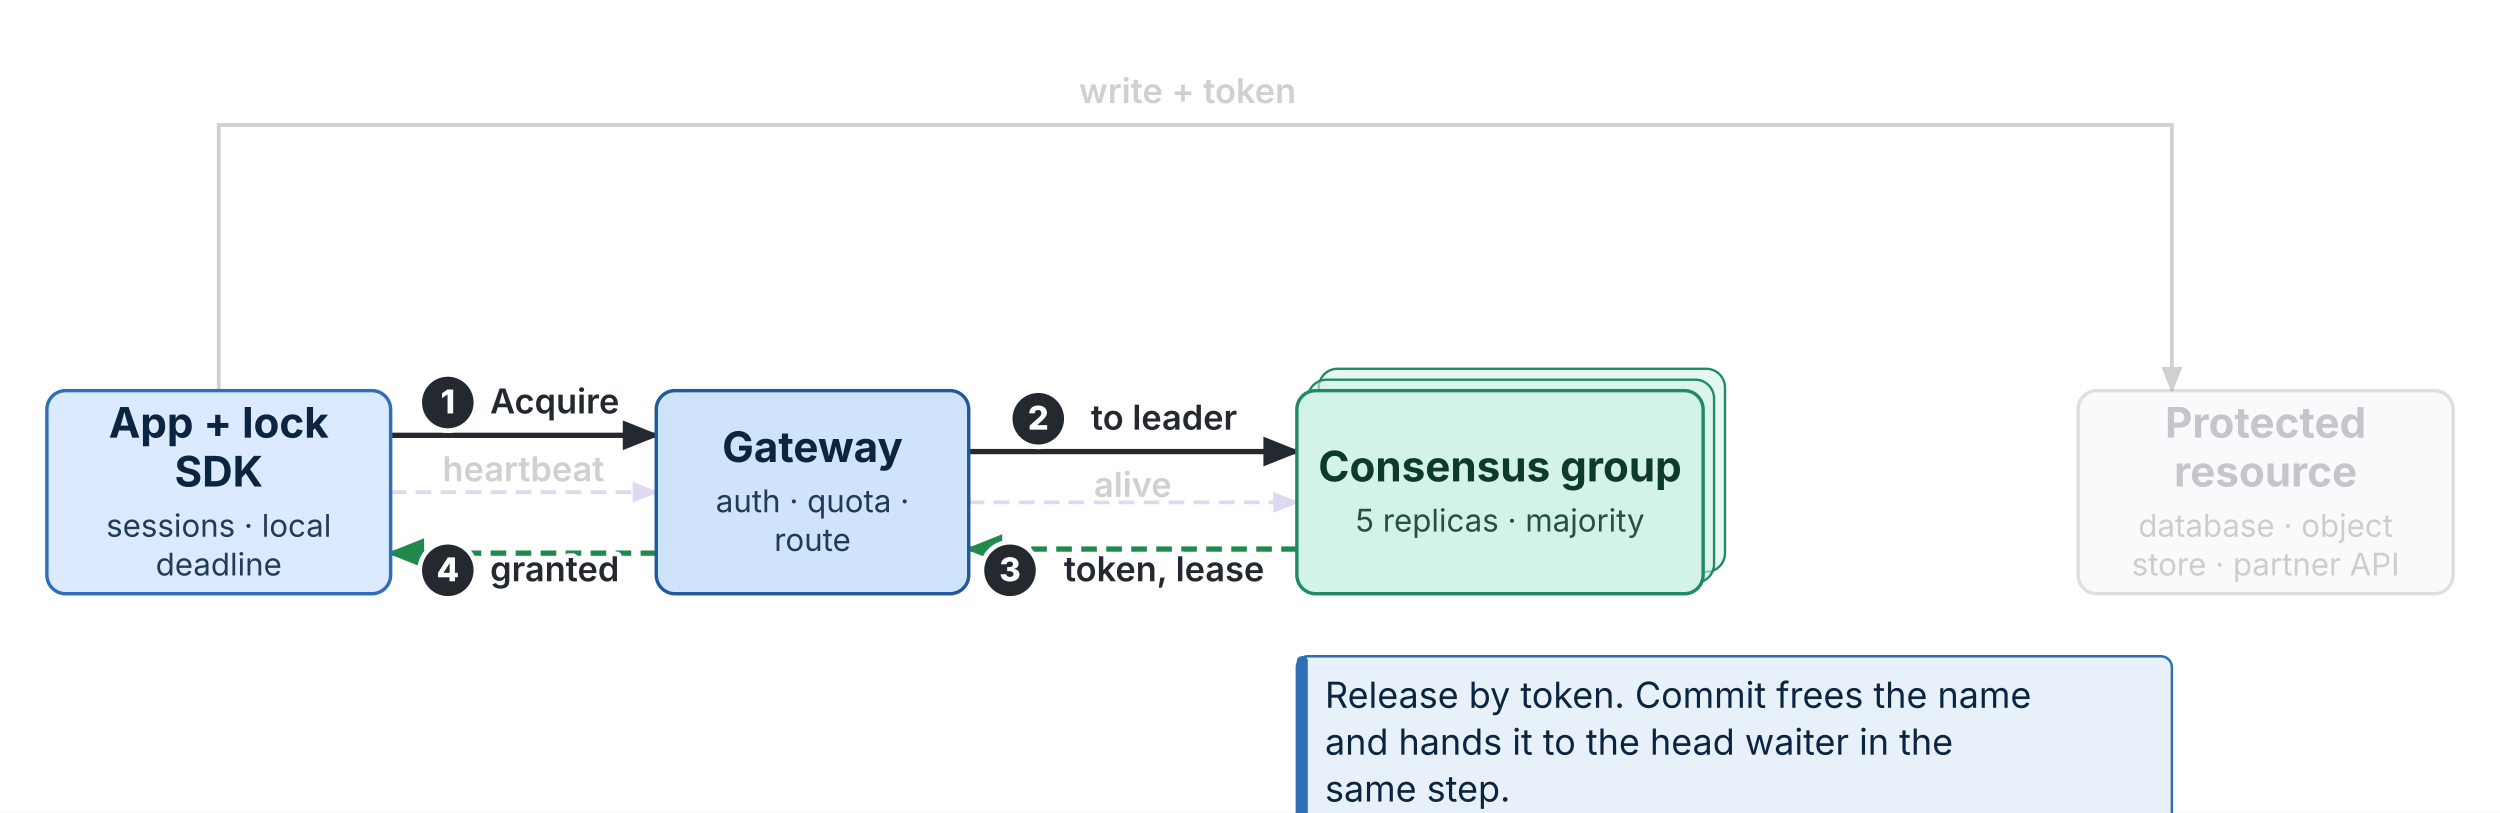
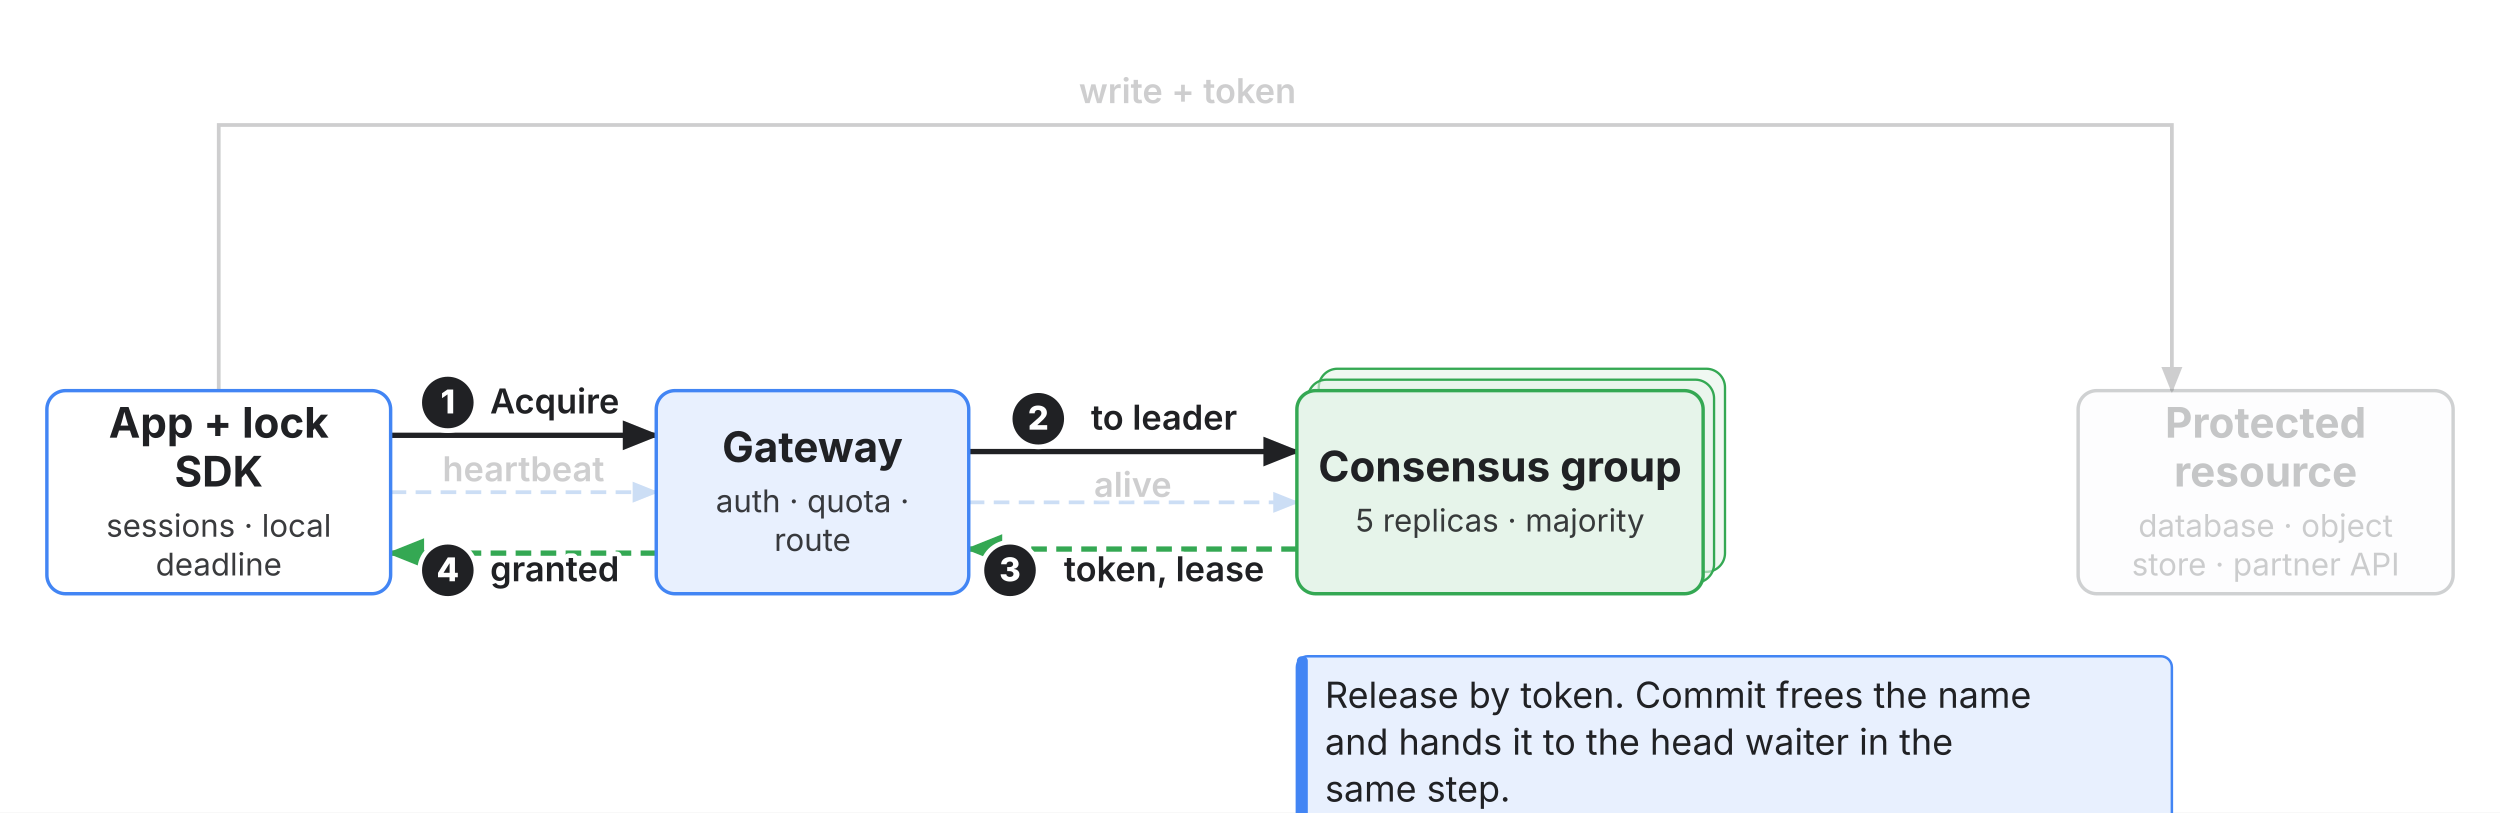
<svg xmlns="http://www.w3.org/2000/svg" class="base" viewBox="0 0 1600 520" width="1600" height="520">
  <defs>
-     <marker id="bs-1f8a4c" viewBox="0 0 10 10" refX="9" refY="5" markerWidth="7" markerHeight="7" orient="auto">
-       <path d="M0,1 L10,5 L0,9 z" fill="#1f8a4c" />
+     <marker id="bs-1967d2" viewBox="0 0 10 10" refX="9" refY="5" markerWidth="7" markerHeight="7" orient="auto">
+       <path d="M0,1 L10,5 L0,9 z" fill="#1967d2" />
    </marker>
-     <marker id="bs-s-1f8a4c" viewBox="0 0 10 10" refX="1" refY="5" markerWidth="7" markerHeight="7" orient="auto">
-       <path d="M10,1 L0,5 L10,9 z" fill="#1f8a4c" />
+     <marker id="bs-s-1967d2" viewBox="0 0 10 10" refX="1" refY="5" markerWidth="7" markerHeight="7" orient="auto">
+       <path d="M10,1 L0,5 L10,9 z" fill="#1967d2" />
    </marker>
-     <marker id="bs-24292f" viewBox="0 0 10 10" refX="9" refY="5" markerWidth="7" markerHeight="7" orient="auto">
-       <path d="M0,1 L10,5 L0,9 z" fill="#24292f" />
+     <marker id="bs-202124" viewBox="0 0 10 10" refX="9" refY="5" markerWidth="7" markerHeight="7" orient="auto">
+       <path d="M0,1 L10,5 L0,9 z" fill="#202124" />
    </marker>
-     <marker id="bs-s-24292f" viewBox="0 0 10 10" refX="1" refY="5" markerWidth="7" markerHeight="7" orient="auto">
-       <path d="M10,1 L0,5 L10,9 z" fill="#24292f" />
+     <marker id="bs-s-202124" viewBox="0 0 10 10" refX="1" refY="5" markerWidth="7" markerHeight="7" orient="auto">
+       <path d="M10,1 L0,5 L10,9 z" fill="#202124" />
    </marker>
-     <marker id="bs-6b4fc4" viewBox="0 0 10 10" refX="9" refY="5" markerWidth="7" markerHeight="7" orient="auto">
-       <path d="M0,1 L10,5 L0,9 z" fill="#6b4fc4" />
+     <marker id="bs-34a853" viewBox="0 0 10 10" refX="9" refY="5" markerWidth="7" markerHeight="7" orient="auto">
+       <path d="M0,1 L10,5 L0,9 z" fill="#34a853" />
    </marker>
-     <marker id="bs-s-6b4fc4" viewBox="0 0 10 10" refX="1" refY="5" markerWidth="7" markerHeight="7" orient="auto">
-       <path d="M10,1 L0,5 L10,9 z" fill="#6b4fc4" />
+     <marker id="bs-s-34a853" viewBox="0 0 10 10" refX="1" refY="5" markerWidth="7" markerHeight="7" orient="auto">
+       <path d="M10,1 L0,5 L10,9 z" fill="#34a853" />
    </marker>
  </defs>
  <rect width="1600" height="520" fill="#ffffff" />
-   <path d="M250.0,278.6 L420.0,278.6" fill="none" stroke="#24292f" stroke-width="3.4" marker-end="url(#bs-24292f)" />
-   <path d="M250.0,315.0 L420.0,315.0" fill="none" stroke="#6b4fc4" stroke-width="2.4" stroke-dasharray="10 6" marker-end="url(#bs-6b4fc4)" opacity="0.22" />
-   <path d="M420.0,354.0 L250.0,354.0" fill="none" stroke="#1f8a4c" stroke-width="3.4" stroke-dasharray="10 6" marker-end="url(#bs-1f8a4c)" />
-   <path d="M620.0,289.0 L830.0,289.0" fill="none" stroke="#24292f" stroke-width="3.4" marker-end="url(#bs-24292f)" />
-   <path d="M830.0,351.4 L620.0,351.4" fill="none" stroke="#1f8a4c" stroke-width="3.4" stroke-dasharray="10 6" marker-end="url(#bs-1f8a4c)" />
-   <path d="M620.0,321.5 L830.0,321.5" fill="none" stroke="#6b4fc4" stroke-width="2.4" stroke-dasharray="10 6" marker-end="url(#bs-6b4fc4)" opacity="0.22" />
-   <path d="M140.0,250.0 L140.0,80.0 L1390.0,80.0 L1390.0,250.0" fill="none" stroke="#24292f" stroke-width="2.4" marker-end="url(#bs-24292f)" opacity="0.22" />
-   <rect x="30" y="250" width="220" height="130" rx="12" fill="#dbeafe" stroke="#2f6fb5" stroke-width="2.2" />
-   <text x="140.0" y="280.1" text-anchor="middle" font-family="Inter, Helvetica, Arial, sans-serif" font-size="27" font-weight="700" fill="#0b2540">App + lock</text>
-   <text x="140.0" y="311.4" text-anchor="middle" font-family="Inter, Helvetica, Arial, sans-serif" font-size="27" font-weight="700" fill="#0b2540">SDK</text>
-   <text x="140.0" y="343.5" text-anchor="middle" font-family="Inter, Helvetica, Arial, sans-serif" font-size="20.0" fill="#0b2540" fill-opacity="0.88">sessions · local</text>
-   <text x="140.0" y="368.3" text-anchor="middle" font-family="Inter, Helvetica, Arial, sans-serif" font-size="20.0" fill="#0b2540" fill-opacity="0.88">deadline</text>
-   <rect x="420" y="250" width="200" height="130" rx="12" fill="#cfe3fb" stroke="#215a9a" stroke-width="2.2" />
-   <text x="520.0" y="295.7" text-anchor="middle" font-family="Inter, Helvetica, Arial, sans-serif" font-size="27" font-weight="700" fill="#0b2540">Gateway</text>
-   <text x="520.0" y="327.8" text-anchor="middle" font-family="Inter, Helvetica, Arial, sans-serif" font-size="20.0" fill="#0b2540" fill-opacity="0.88">auth · quota ·</text>
-   <text x="520.0" y="352.6" text-anchor="middle" font-family="Inter, Helvetica, Arial, sans-serif" font-size="20.0" fill="#0b2540" fill-opacity="0.88">route</text>
-   <rect x="844" y="236" width="260" height="130" rx="12" fill="#d3f3e6" fill-opacity="0.6" stroke="#1f8a63" stroke-width="1.5" />
-   <rect x="837" y="243" width="260" height="130" rx="12" fill="#d3f3e6" fill-opacity="0.6" stroke="#1f8a63" stroke-width="1.5" />
-   <rect x="830" y="250" width="260" height="130" rx="12" fill="#d3f3e6" stroke="#1f8a63" stroke-width="2.2" />
-   <text x="960.0" y="308.1" text-anchor="middle" font-family="Inter, Helvetica, Arial, sans-serif" font-size="27" font-weight="700" fill="#0d3b2a">Consensus group</text>
-   <text x="960.0" y="340.2" text-anchor="middle" font-family="Inter, Helvetica, Arial, sans-serif" font-size="20.0" fill="#0d3b2a" fill-opacity="0.88">5 replicas · majority</text>
-   <g opacity="0.3">
-     <rect x="1330" y="250" width="240" height="130" rx="12" fill="#eceff2" stroke="#8c959f" stroke-width="2.2" />
-     <text x="1450.0" y="280.1" text-anchor="middle" font-family="Inter, Helvetica, Arial, sans-serif" font-size="27" font-weight="700" fill="#3a424a">Protected</text>
-     <text x="1450.0" y="311.4" text-anchor="middle" font-family="Inter, Helvetica, Arial, sans-serif" font-size="27" font-weight="700" fill="#3a424a">resource</text>
-     <text x="1450.0" y="343.5" text-anchor="middle" font-family="Inter, Helvetica, Arial, sans-serif" font-size="20.0" fill="#3a424a" fill-opacity="0.88">database · object</text>
-     <text x="1450.0" y="368.3" text-anchor="middle" font-family="Inter, Helvetica, Arial, sans-serif" font-size="20.0" fill="#3a424a" fill-opacity="0.88">store · partner API</text>
+   <path data-k="e:c-gw" d="M250.0,278.6 L420.0,278.6" fill="none" stroke="#202124" stroke-width="3.4" marker-end="url(#bs-202124)" />
+   <path data-k="e:hb" d="M250.0,315.0 L420.0,315.0" fill="none" stroke="#1967d2" stroke-width="2.4" stroke-dasharray="10 6" marker-end="url(#bs-1967d2)" opacity="0.22" />
+   <path data-k="e:gw-c" d="M420.0,354.0 L250.0,354.0" fill="none" stroke="#34a853" stroke-width="3.4" stroke-dasharray="10 6" marker-end="url(#bs-34a853)" />
+   <path data-k="e:gw-g" d="M620.0,289.0 L830.0,289.0" fill="none" stroke="#202124" stroke-width="3.4" marker-end="url(#bs-202124)" />
+   <path data-k="e:g-gw" d="M830.0,351.4 L620.0,351.4" fill="none" stroke="#34a853" stroke-width="3.4" stroke-dasharray="10 6" marker-end="url(#bs-34a853)" />
+   <path data-k="e:hb2" d="M620.0,321.5 L830.0,321.5" fill="none" stroke="#1967d2" stroke-width="2.4" stroke-dasharray="10 6" marker-end="url(#bs-1967d2)" opacity="0.22" />
+   <path data-k="e:w" d="M140.0,250.0 L140.0,80.0 L1390.0,80.0 L1390.0,250.0" fill="none" stroke="#202124" stroke-width="2.4" marker-end="url(#bs-202124)" opacity="0.22" />
+   <g data-k="n:client">
+     <rect x="30" y="250" width="220" height="130" rx="12" fill="#ffffff" stroke="#4285f4" stroke-width="2.2" />
+     <text x="140.0" y="280.1" text-anchor="middle" font-family="Inter, Roboto, sans-serif" font-size="27" font-weight="700" fill="#202124">App + lock</text>
+     <text x="140.0" y="311.4" text-anchor="middle" font-family="Inter, Roboto, sans-serif" font-size="27" font-weight="700" fill="#202124">SDK</text>
+     <text x="140.0" y="343.5" text-anchor="middle" font-family="Inter, Roboto, sans-serif" font-size="20.0" fill="#202124" fill-opacity="0.88">sessions · local</text>
+     <text x="140.0" y="368.3" text-anchor="middle" font-family="Inter, Roboto, sans-serif" font-size="20.0" fill="#202124" fill-opacity="0.88">deadline</text>
  </g>
-   <text x="355.0" y="264.6" text-anchor="middle" font-family="Inter, Helvetica, Arial, sans-serif" font-size="22" font-weight="600" fill="#24292f" paint-order="stroke" stroke="#ffffff" stroke-width="6" stroke-linejoin="round">Acquire</text>
-   <circle cx="286.6" cy="257.6" r="18" fill="#24292f" stroke="#ffffff" stroke-width="3" />
-   <text x="286.6" y="264.6" text-anchor="middle" font-family="Inter, Helvetica, Arial, sans-serif" font-size="21" font-weight="800" fill="#ffffff">1</text>
-   <text x="335.0" y="308.0" text-anchor="middle" font-family="Inter, Helvetica, Arial, sans-serif" font-size="22" font-weight="600" fill="#24292f" paint-order="stroke" stroke="#ffffff" stroke-width="6" stroke-linejoin="round" opacity="0.22">heartbeat</text>
-   <text x="355.0" y="372.0" text-anchor="middle" font-family="Inter, Helvetica, Arial, sans-serif" font-size="22" font-weight="600" fill="#24292f" paint-order="stroke" stroke="#ffffff" stroke-width="6" stroke-linejoin="round">granted</text>
-   <circle cx="286.6" cy="365.0" r="18" fill="#24292f" stroke="#ffffff" stroke-width="3" />
-   <text x="286.6" y="372.0" text-anchor="middle" font-family="Inter, Helvetica, Arial, sans-serif" font-size="21" font-weight="800" fill="#ffffff">4</text>
-   <text x="745.0" y="275.0" text-anchor="middle" font-family="Inter, Helvetica, Arial, sans-serif" font-size="22" font-weight="600" fill="#24292f" paint-order="stroke" stroke="#ffffff" stroke-width="6" stroke-linejoin="round">to leader</text>
-   <circle cx="664.5" cy="268.0" r="18" fill="#24292f" stroke="#ffffff" stroke-width="3" />
-   <text x="664.5" y="275.0" text-anchor="middle" font-family="Inter, Helvetica, Arial, sans-serif" font-size="21" font-weight="800" fill="#ffffff">2</text>
-   <text x="745.0" y="372.0" text-anchor="middle" font-family="Inter, Helvetica, Arial, sans-serif" font-size="22" font-weight="600" fill="#24292f" paint-order="stroke" stroke="#ffffff" stroke-width="6" stroke-linejoin="round">token, lease</text>
-   <circle cx="646.4" cy="365.0" r="18" fill="#24292f" stroke="#ffffff" stroke-width="3" />
-   <text x="646.4" y="372.0" text-anchor="middle" font-family="Inter, Helvetica, Arial, sans-serif" font-size="21" font-weight="800" fill="#ffffff">3</text>
-   <text x="725.0" y="318.0" text-anchor="middle" font-family="Inter, Helvetica, Arial, sans-serif" font-size="22" font-weight="600" fill="#24292f" paint-order="stroke" stroke="#ffffff" stroke-width="6" stroke-linejoin="round" opacity="0.22">alive</text>
-   <text x="760.0" y="66.0" text-anchor="middle" font-family="Inter, Helvetica, Arial, sans-serif" font-size="22" font-weight="600" fill="#24292f" paint-order="stroke" stroke="#ffffff" stroke-width="6" stroke-linejoin="round" opacity="0.22">write + token</text>
-   <rect x="830" y="420" width="560" height="110" rx="7" fill="#e8f0fa" stroke="#2f6fb5" stroke-width="1.6" />
-   <rect x="830" y="420" width="7" height="110" rx="3" fill="#2f6fb5" />
-   <text x="848" y="453" font-family="Inter, Helvetica, Arial, sans-serif" font-size="23" fill="#0b2540">Release by token. Commit frees the name</text>
-   <text x="848" y="483" font-family="Inter, Helvetica, Arial, sans-serif" font-size="23" fill="#0b2540">and hands it to the head waiter in the</text>
-   <text x="848" y="513" font-family="Inter, Helvetica, Arial, sans-serif" font-size="23" fill="#0b2540">same step.</text>
+   <g data-k="n:gw">
+     <rect x="420" y="250" width="200" height="130" rx="12" fill="#e8f0fe" stroke="#4285f4" stroke-width="2.2" />
+     <text x="520.0" y="295.7" text-anchor="middle" font-family="Inter, Roboto, sans-serif" font-size="27" font-weight="700" fill="#202124">Gateway</text>
+     <text x="520.0" y="327.8" text-anchor="middle" font-family="Inter, Roboto, sans-serif" font-size="20.0" fill="#202124" fill-opacity="0.88">auth · quota ·</text>
+     <text x="520.0" y="352.6" text-anchor="middle" font-family="Inter, Roboto, sans-serif" font-size="20.0" fill="#202124" fill-opacity="0.88">route</text>
+   </g>
+   <g data-k="n:grp">
+     <rect x="844" y="236" width="260" height="130" rx="12" fill="#e6f4ea" fill-opacity="0.6" stroke="#34a853" stroke-width="1.5" />
+     <rect x="837" y="243" width="260" height="130" rx="12" fill="#e6f4ea" fill-opacity="0.6" stroke="#34a853" stroke-width="1.5" />
+     <rect x="830" y="250" width="260" height="130" rx="12" fill="#e6f4ea" stroke="#34a853" stroke-width="2.2" />
+     <text x="960.0" y="308.1" text-anchor="middle" font-family="Inter, Roboto, sans-serif" font-size="27" font-weight="700" fill="#202124">Consensus group</text>
+     <text x="960.0" y="340.2" text-anchor="middle" font-family="Inter, Roboto, sans-serif" font-size="20.0" fill="#202124" fill-opacity="0.88">5 replicas · majority</text>
+   </g>
+   <g data-k="n:res">
+     <g opacity="0.3">
+       <rect x="1330" y="250" width="240" height="130" rx="12" fill="#f8f9fa" stroke="#5f6368" stroke-width="2.2" />
+       <text x="1450.0" y="280.1" text-anchor="middle" font-family="Inter, Roboto, sans-serif" font-size="27" font-weight="700" fill="#3c4043">Protected</text>
+       <text x="1450.0" y="311.4" text-anchor="middle" font-family="Inter, Roboto, sans-serif" font-size="27" font-weight="700" fill="#3c4043">resource</text>
+       <text x="1450.0" y="343.5" text-anchor="middle" font-family="Inter, Roboto, sans-serif" font-size="20.0" fill="#3c4043" fill-opacity="0.88">database · object</text>
+       <text x="1450.0" y="368.3" text-anchor="middle" font-family="Inter, Roboto, sans-serif" font-size="20.0" fill="#3c4043" fill-opacity="0.88">store · partner API</text>
+     </g>
+   </g>
+   <text data-k="e:c-gw" x="355.0" y="264.6" text-anchor="middle" font-family="Inter, Roboto, sans-serif" font-size="22" font-weight="600" fill="#202124" paint-order="stroke" stroke="#ffffff" stroke-width="6" stroke-linejoin="round">Acquire</text>
+   <g data-k="e:c-gw">
+     <circle cx="286.6" cy="257.6" r="18" fill="#202124" stroke="#ffffff" stroke-width="3" />
+     <text x="286.6" y="264.6" text-anchor="middle" font-family="Inter, Roboto, sans-serif" font-size="21" font-weight="800" fill="#ffffff">1</text>
+   </g>
+   <text data-k="e:hb" x="335.0" y="308.0" text-anchor="middle" font-family="Inter, Roboto, sans-serif" font-size="22" font-weight="600" fill="#202124" paint-order="stroke" stroke="#ffffff" stroke-width="6" stroke-linejoin="round" opacity="0.22">heartbeat</text>
+   <text data-k="e:gw-c" x="355.0" y="372.0" text-anchor="middle" font-family="Inter, Roboto, sans-serif" font-size="22" font-weight="600" fill="#202124" paint-order="stroke" stroke="#ffffff" stroke-width="6" stroke-linejoin="round">granted</text>
+   <g data-k="e:gw-c">
+     <circle cx="286.6" cy="365.0" r="18" fill="#202124" stroke="#ffffff" stroke-width="3" />
+     <text x="286.6" y="372.0" text-anchor="middle" font-family="Inter, Roboto, sans-serif" font-size="21" font-weight="800" fill="#ffffff">4</text>
+   </g>
+   <text data-k="e:gw-g" x="745.0" y="275.0" text-anchor="middle" font-family="Inter, Roboto, sans-serif" font-size="22" font-weight="600" fill="#202124" paint-order="stroke" stroke="#ffffff" stroke-width="6" stroke-linejoin="round">to leader</text>
+   <g data-k="e:gw-g">
+     <circle cx="664.5" cy="268.0" r="18" fill="#202124" stroke="#ffffff" stroke-width="3" />
+     <text x="664.5" y="275.0" text-anchor="middle" font-family="Inter, Roboto, sans-serif" font-size="21" font-weight="800" fill="#ffffff">2</text>
+   </g>
+   <text data-k="e:g-gw" x="745.0" y="372.0" text-anchor="middle" font-family="Inter, Roboto, sans-serif" font-size="22" font-weight="600" fill="#202124" paint-order="stroke" stroke="#ffffff" stroke-width="6" stroke-linejoin="round">token, lease</text>
+   <g data-k="e:g-gw">
+     <circle cx="646.4" cy="365.0" r="18" fill="#202124" stroke="#ffffff" stroke-width="3" />
+     <text x="646.4" y="372.0" text-anchor="middle" font-family="Inter, Roboto, sans-serif" font-size="21" font-weight="800" fill="#ffffff">3</text>
+   </g>
+   <text data-k="e:hb2" x="725.0" y="318.0" text-anchor="middle" font-family="Inter, Roboto, sans-serif" font-size="22" font-weight="600" fill="#202124" paint-order="stroke" stroke="#ffffff" stroke-width="6" stroke-linejoin="round" opacity="0.22">alive</text>
+   <text data-k="e:w" x="760.0" y="66.0" text-anchor="middle" font-family="Inter, Roboto, sans-serif" font-size="22" font-weight="600" fill="#202124" paint-order="stroke" stroke="#ffffff" stroke-width="6" stroke-linejoin="round" opacity="0.22">write + token</text>
+   <g data-k="note:0">
+     <rect x="830" y="420" width="560" height="110" rx="7" fill="#e8f0fe" stroke="#4285f4" stroke-width="1.6" />
+     <rect x="830" y="420" width="7" height="110" rx="3" fill="#4285f4" />
+     <text x="848" y="453" font-family="Inter, Roboto, sans-serif" font-size="23" fill="#202124">Release by token. Commit frees the name</text>
+     <text x="848" y="483" font-family="Inter, Roboto, sans-serif" font-size="23" fill="#202124">and hands it to the head waiter in the</text>
+     <text x="848" y="513" font-family="Inter, Roboto, sans-serif" font-size="23" fill="#202124">same step.</text>
+   </g>
</svg>
